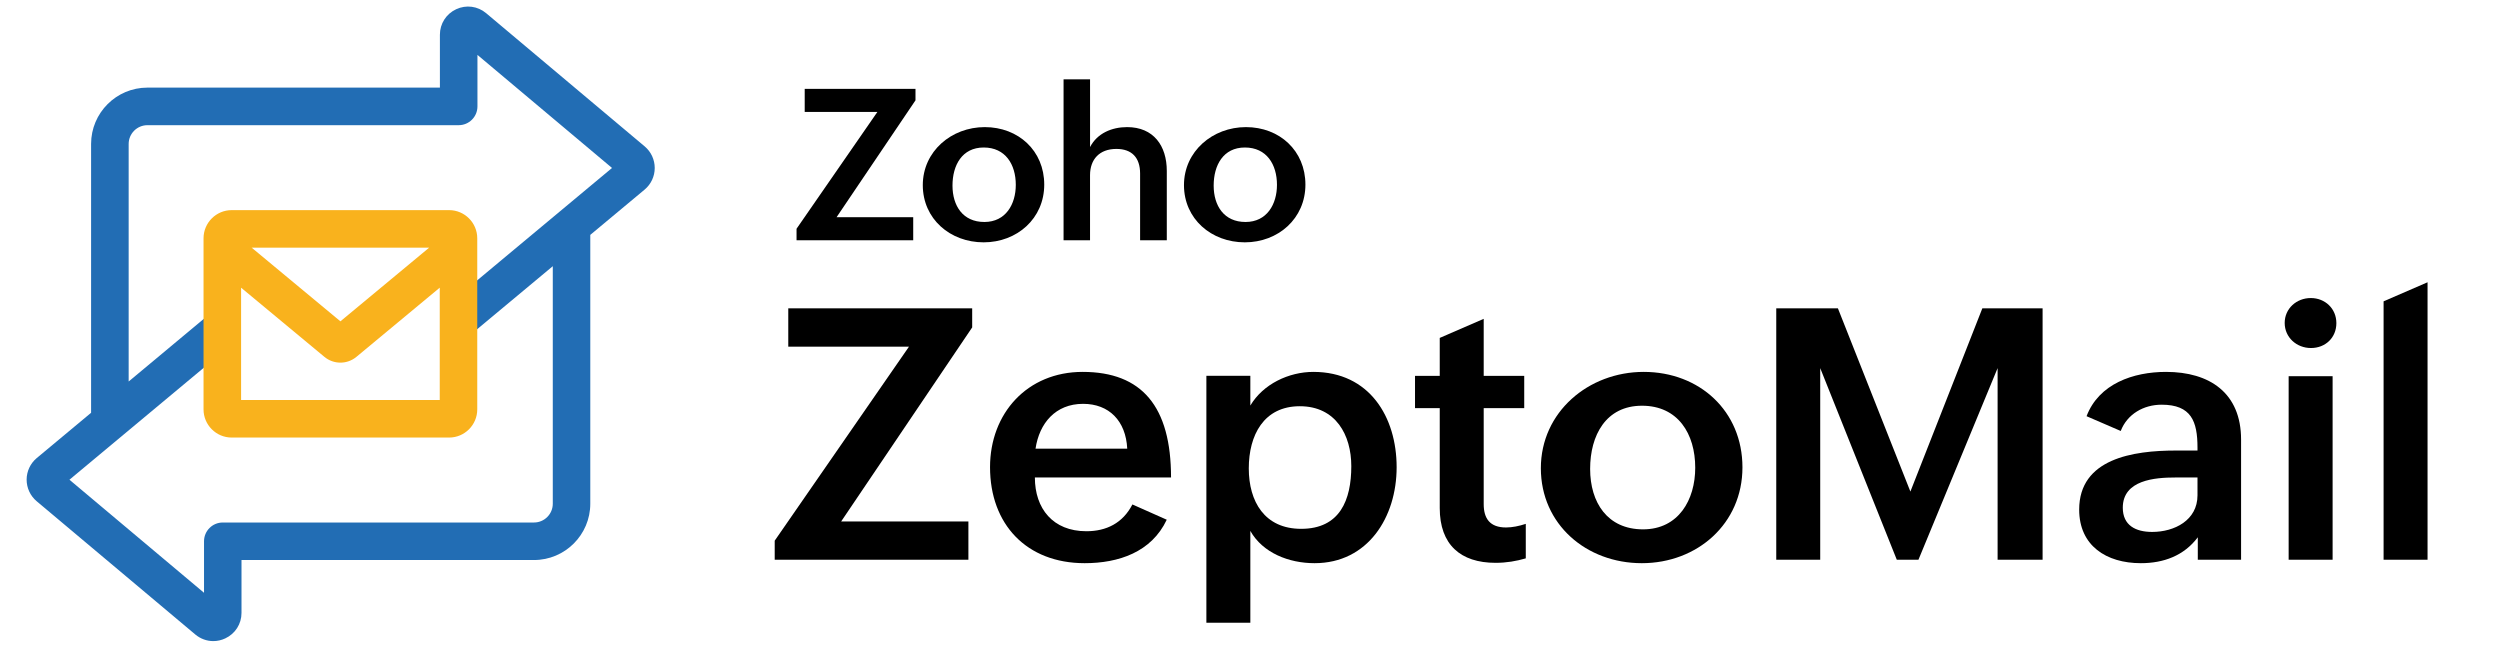
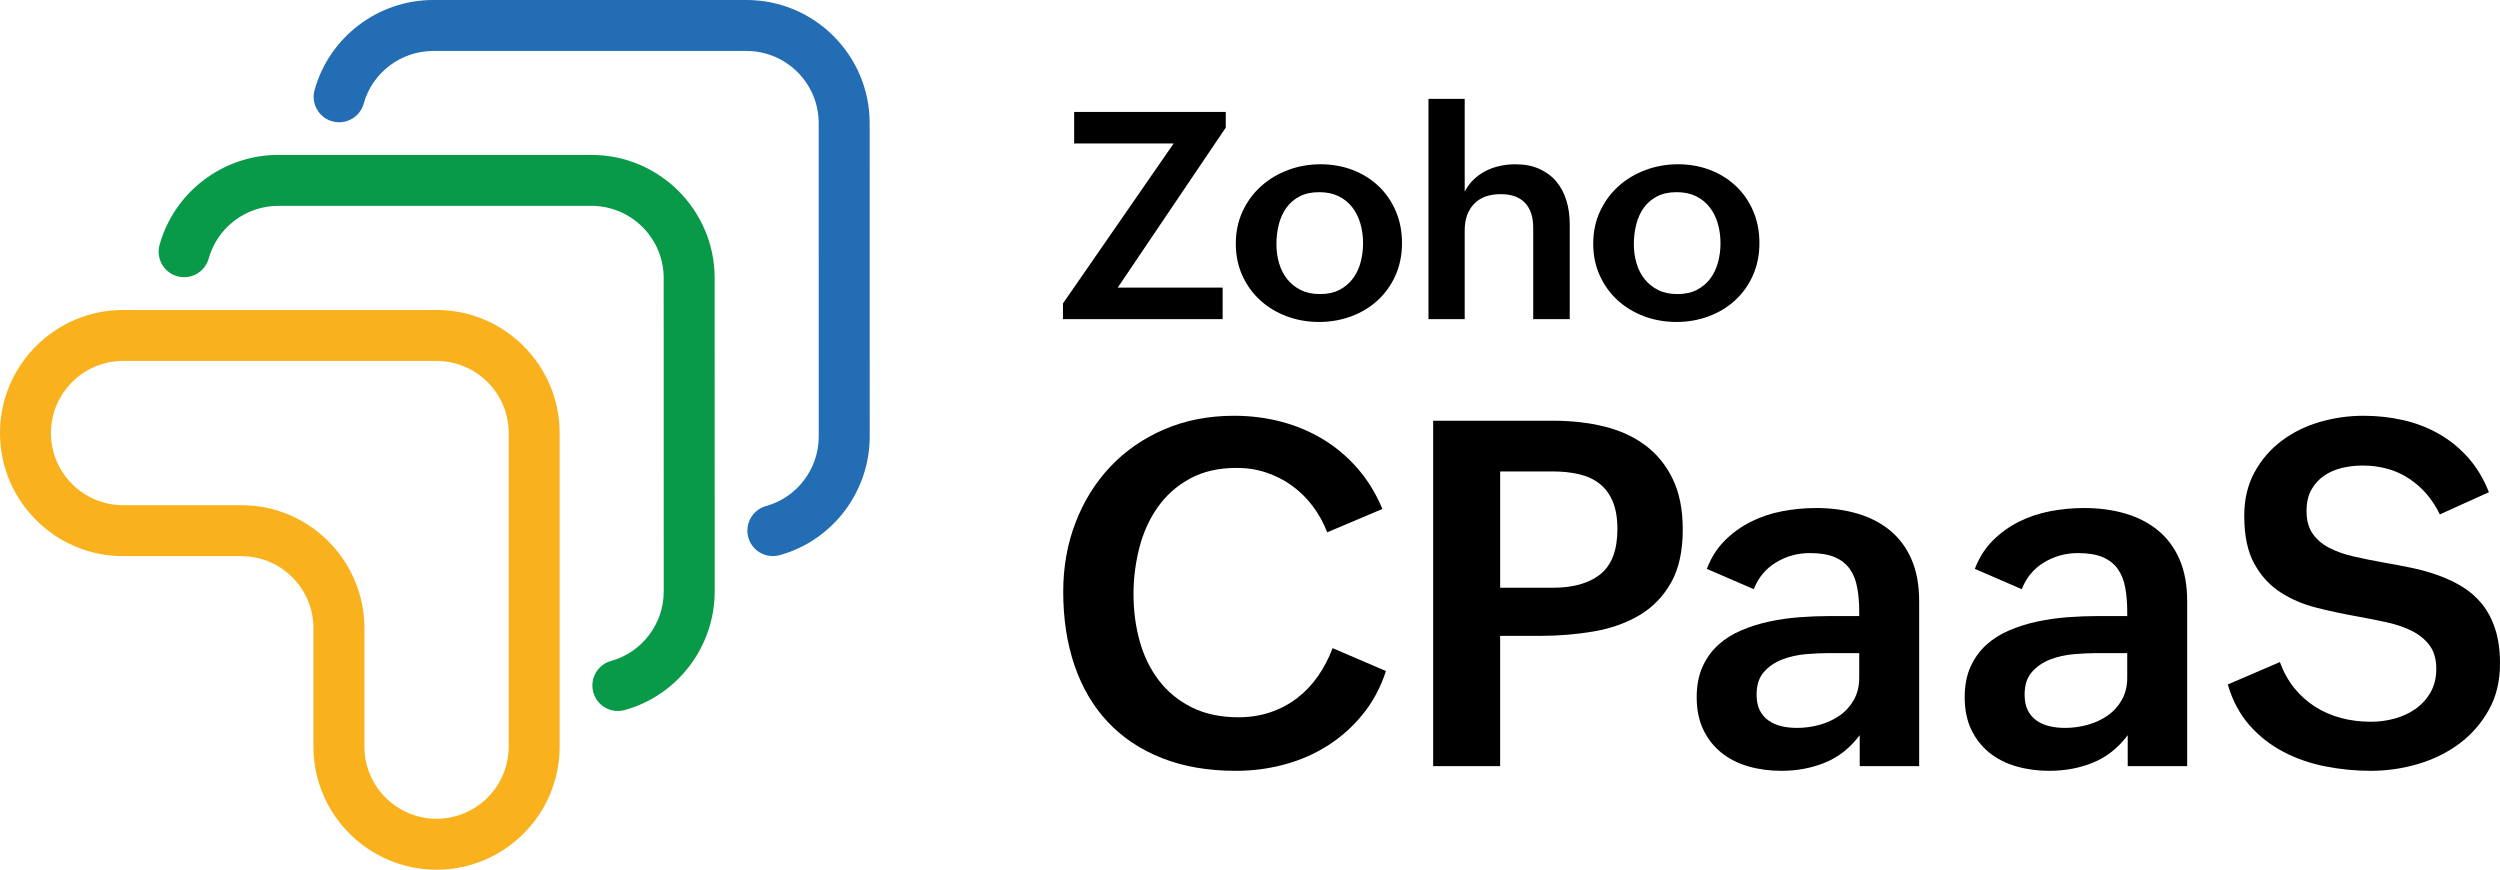
- <svg xmlns="http://www.w3.org/2000/svg" id="Layer_1" data-name="Layer 1" viewBox="0 0 1142.53 296">
+ <svg xmlns="http://www.w3.org/2000/svg" id="Layer_2" data-name="Layer 2" viewBox="0 0 517.414 180">
  <defs>
    <style>
      .cls-1 {
        fill: #f9b21d;
      }

      .cls-2 {
        fill: #226db4;
      }
+ 
+       .cls-3 {
+         fill: #089949;
+       }
    </style>
  </defs>
-   <g>
-     <path class="cls-2" d="m294.65,66.92L222.18,6.03c-3.87-3.25-9.13-3.95-13.71-1.81-4.58,2.14-7.43,6.61-7.43,11.66v24.16H67.37c-14.19,0-25.74,11.54-25.74,25.74v122.86l-24.83,20.69c-2.93,2.45-4.62,6.04-4.63,9.86,0,3.82,1.67,7.42,4.59,9.88l72.47,60.88c2.39,2,5.29,3.04,8.24,3.04,1.84,0,3.71-.4,5.47-1.23,4.58-2.14,7.43-6.61,7.43-11.66v-24.16h133.66c14.19,0,25.74-11.54,25.74-25.74v-122.86l24.82-20.69c2.94-2.45,4.62-6.04,4.63-9.86,0-3.82-1.66-7.42-4.59-9.88Zm-88.25,70.93c-3.64,3.03-4.13,8.44-1.1,12.08,3.03,3.64,8.44,4.13,12.08,1.1l35.25-29.38v108.56c0,4.73-3.85,8.58-8.58,8.58H101.82c-4.74,0-8.58,3.84-8.58,8.58v23.54l-61.5-51.67,73.29-61.09c3.64-3.03,4.13-8.44,1.1-12.08-3.03-3.64-8.44-4.13-12.08-1.1l-35.25,29.38v-108.56c0-4.73,3.85-8.58,8.58-8.58h142.24c4.74,0,8.58-3.84,8.58-8.58v-23.54l61.5,51.67-73.29,61.09Z" />
-     <path class="cls-1" d="m205.25,96.03h-99.36c-7.09,0-12.87,5.77-12.87,12.87v78.2c0,7.09,5.77,12.87,12.87,12.87h99.35c7.1,0,12.87-5.77,12.87-12.87v-78.2c0-7.09-5.77-12.87-12.87-12.87Zm-9.13,17.16l-40.55,33.66-40.55-33.66h81.1Zm-85.94,69.62v-51.33l38.08,31.61c2.12,1.76,4.71,2.64,7.31,2.64s5.19-.88,7.31-2.64l38.09-31.62v51.33h-90.78Z" />
-   </g>
-   <g>
+   <g id="Layer_1-2" data-name="Layer 1">
    <g>
-       <path d="m354.05,247.1l61.37-88.68h-55.17v-17.5h84.05v8.71l-59.88,88.68h58.15v17.5h-88.52v-8.71Z" />
-       <path d="m533.21,237.53c-6.98,14.83-22.05,19.85-37.51,19.85-26.53,0-43.24-17.74-43.24-43.87,0-24.64,17.03-43.55,42.3-43.55,27.15,0,40.42,15.85,40.42,48.26h-62.23c0,14.2,8.24,24.56,23.54,24.56,9.1,0,16.64-3.69,21.03-12.24l15.7,6.98Zm-18.05-32.49c-.63-12.71-8.32-20.48-20.17-20.48-12.63,0-20.01,8.87-21.74,20.48h41.91Z" />
-       <path d="m551.33,171.76h20.09v13.58c5.81-9.81,17.58-15.38,28.8-15.38,25.66,0,38.06,20.64,38.06,43.55s-13.18,43.87-37.51,43.87c-11.77,0-23.7-4.71-29.35-14.75v41.98h-20.09v-112.85Zm66.23,41.28c0-14.2-7.06-27.39-23.54-27.39s-23.31,13.26-23.31,28.41,7.22,27.62,23.93,27.62c17.74,0,22.92-13.18,22.92-28.64Z" />
-       <path d="m697.29,255.18c-4.32,1.26-8.79,2.04-13.81,2.04-16.01,0-25.5-8.32-25.5-25.03v-45.67h-11.3v-14.75h11.3v-17.34l20.09-8.71v26.05h18.52v14.75h-18.52v43.87c0,6.59,2.83,10.67,10.2,10.67,2.83,0,5.96-.63,9.03-1.65v15.77Z" />
-       <path d="m751.2,169.96c25.5,0,45.12,17.89,45.12,43.63s-20.64,43.79-45.99,43.79-46.14-17.74-46.14-43.4,21.74-44.02,47.01-44.02Zm23.54,43.79c0-15.46-7.85-28.33-24.33-28.33s-23.7,13.5-23.7,28.88,7.93,27.62,24.17,27.62,23.86-13.5,23.86-28.17Z" />
-       <path d="m811.78,140.92h28.17l33.12,83.73,32.88-83.73h27.54v114.89h-20.56v-87.58l-36.18,87.58h-9.89l-35-87.58v87.58h-20.09v-114.89Z" />
-       <path d="m1004.43,245.53c-6.36,8.48-15.69,11.85-26.05,11.85-15.77,0-28.17-8-28.17-24.48,0-23.31,24.64-27,44.18-27h9.89v-1.33c0-12.01-2.83-19.62-16.4-19.62-8.16,0-15.7,4.24-18.68,12.01l-15.62-6.75c5.65-14.83,21.34-20.25,36.33-20.25,19.85,0,34.29,9.57,34.29,30.92v54.93h-19.78v-10.28Zm-10.28-27.31c-9.26,0-24.01,1.1-24.01,13.81,0,8.08,5.89,11.07,13.42,11.07,10.2,0,20.72-5.34,20.72-16.72v-8.16h-10.12Z" />
-       <path d="m1056.06,136.21c6.51,0,11.69,4.79,11.69,11.46s-5.02,11.38-11.61,11.38-12.01-4.87-12.01-11.46,5.42-11.38,11.93-11.38Zm-10.12,35.71h20.09v83.89h-20.09v-83.89Z" />
-       <path d="m1089.33,137.71l20.09-8.71v126.82h-20.09v-118.11Z" />
+       <path class="cls-1" d="M90.357,180c-14.058,0-25.484-11.427-25.484-25.473v-24.501c0-8.23-6.694-14.925-14.922-14.925h-24.483c-14.044,0-25.47-11.427-25.47-25.473s11.426-25.473,25.47-25.473h64.888c14.044,0,25.47,11.427,25.47,25.473v64.899c0,14.046-11.426,25.473-25.47,25.473ZM25.47,74.704c-8.228,0-14.922,6.695-14.922,14.925s6.694,14.925,14.922,14.925h24.483c14.044,0,25.47,11.427,25.47,25.473v24.501c0,8.23,6.694,14.925,14.921,14.925,8.242,0,14.936-6.695,14.936-14.925v-64.899c0-8.23-6.694-14.925-14.922-14.925H25.47Z" />
+       <path class="cls-3" d="M127.873,147.153c-2.312 0-4.434-1.532-5.08-3.87-.776-2.807.87-5.713,3.677-6.489,6.41-1.773,10.892-7.679,10.899-14.363l-.01-64.896c0-8.223-6.696-14.918-14.926-14.925H57.557c-6.675.007-12.585,4.489-14.367,10.898-.78,2.806-3.688,4.449-6.494,3.669-2.806-.78-4.449-3.688-3.669-6.494,3.044-10.951,13.129-18.608,24.523-18.621h64.888c14.046.013,25.469,11.44,25.469,25.472l.01,64.902c-.013,11.412-7.676,21.494-18.636,24.525-.47.13-.943.192-1.409.192Z" />
+       <path class="cls-2" d="M159.955,115.091c-2.312 0-4.434-1.532-5.08-3.87-.776-2.807.87-5.713,3.677-6.489,6.41-1.773,10.892-7.679,10.899-14.363l-.01-64.896c0-8.223-6.696-14.918-14.926-14.925h-64.877c-6.675.007-12.585,4.489-14.367,10.898-.78,2.806-3.688,4.449-6.494,3.669-2.806-.78-4.449-3.688-3.669-6.494C68.154,7.67,78.238.013,89.633,0h64.888c14.046.013,25.469,11.44,25.469,25.472l.01,64.902c-.013,11.412-7.676,21.494-18.636,24.525-.47.13-.943.192-1.409.192Z" />
    </g>
    <g>
-       <path d="m364.02,104.56l36.97-53.42h-33.23v-10.54h50.63v5.25l-36.07,53.42h35.03v10.54h-53.32v-5.25Z" />
-       <path d="m450.05,58.09c15.36,0,27.18,10.78,27.18,26.28s-12.43,26.38-27.7,26.38-27.8-10.68-27.8-26.14,13.09-26.52,28.32-26.52Zm14.18,26.38c0-9.31-4.73-17.06-14.65-17.06s-14.28,8.13-14.28,17.4,4.77,16.64,14.56,16.64,14.37-8.13,14.37-16.97Z" />
-       <path d="m486.07,36.25h12.1v30.96c3.26-6.29,9.93-9.12,16.92-9.12,12.1,0,18.15,8.51,18.15,20.04v31.67h-12.2v-30.49c0-7.28-3.78-11.25-10.83-11.25-7.75,0-12.05,4.77-12.05,12.01v29.73h-12.1V36.25Z" />
-       <path d="m569.41,58.09c15.36,0,27.18,10.78,27.18,26.28s-12.43,26.38-27.7,26.38-27.8-10.68-27.8-26.14,13.09-26.52,28.32-26.52Zm14.18,26.38c0-9.31-4.73-17.06-14.65-17.06s-14.28,8.13-14.28,17.4,4.77,16.64,14.56,16.64,14.37-8.13,14.37-16.97Z" />
+       <g>
+         <path d="M219.998,62.799l22.91-33.105h-20.596v-6.533h31.377v3.252l-22.354,33.105h21.709v6.533h-33.047v-3.252Z" />
+         <path d="M255.77,50.435c0-2.461.474-4.702,1.421-6.724s2.222-3.75,3.823-5.186,3.462-2.549,5.581-3.34,4.36-1.187,6.724-1.187c2.383,0,4.6.396,6.65,1.187s3.833,1.904,5.347,3.34,2.7,3.154,3.56,5.156c.859,2.002,1.289,4.204,1.289,6.606,0,2.461-.449,4.698-1.348,6.709-.898,2.012-2.124,3.731-3.677,5.156-1.553,1.426-3.374,2.53-5.464,3.311s-4.316,1.172-6.68,1.172c-2.383,0-4.624-.396-6.724-1.187s-3.926-1.899-5.479-3.325c-1.553-1.425-2.778-3.13-3.677-5.112-.898-1.982-1.348-4.175-1.348-6.577ZM273.201,60.865c1.562,0,2.905-.293,4.028-.879s2.046-1.362,2.769-2.329,1.255-2.084,1.597-3.354c.342-1.27.513-2.588.513-3.955,0-1.445-.186-2.808-.557-4.087-.371-1.279-.933-2.402-1.685-3.369s-1.694-1.729-2.827-2.285-2.471-.835-4.014-.835c-1.582,0-2.935.293-4.058.879s-2.036,1.373-2.739,2.358c-.703.986-1.221,2.129-1.553,3.428-.332,1.299-.498,2.671-.498,4.116,0,1.387.186,2.706.557,3.955.371,1.25.933,2.344,1.685,3.281s1.689,1.685,2.812,2.241,2.446.835,3.97.835Z" />
+         <path d="M295.643,20.465h7.5v19.189c.508-.977,1.138-1.821,1.89-2.534.752-.713,1.582-1.299,2.49-1.758.908-.458,1.885-.801,2.93-1.025,1.045-.224,2.104-.337,3.179-.337,1.875,0,3.516.312,4.922.938,1.406.625,2.578,1.49,3.516,2.593.938,1.104,1.641,2.413,2.109,3.926.469,1.514.703,3.169.703,4.966v19.629h-7.559v-18.896c0-2.266-.571-3.994-1.714-5.186-1.143-1.191-2.808-1.787-4.995-1.787-2.422,0-4.272.679-5.552,2.036-1.279,1.358-1.919,3.16-1.919,5.405v18.428h-7.5V20.465Z" />
+         <path d="M329.744,50.435c0-2.461.474-4.702,1.421-6.724s2.222-3.75,3.823-5.186,3.462-2.549,5.581-3.34,4.36-1.187,6.724-1.187c2.383,0,4.6.396,6.65,1.187s3.833,1.904,5.347,3.34,2.7,3.154,3.56,5.156c.859,2.002,1.289,4.204,1.289,6.606,0,2.461-.449,4.698-1.348,6.709-.898,2.012-2.124,3.731-3.677,5.156-1.553,1.426-3.374,2.53-5.464,3.311s-4.316,1.172-6.68,1.172c-2.383,0-4.624-.396-6.724-1.187s-3.926-1.899-5.479-3.325c-1.553-1.425-2.778-3.13-3.677-5.112-.898-1.982-1.348-4.175-1.348-6.577ZM347.176,60.865c1.562,0,2.905-.293,4.028-.879s2.046-1.362,2.769-2.329,1.255-2.084,1.597-3.354c.342-1.27.513-2.588.513-3.955,0-1.445-.186-2.808-.557-4.087-.371-1.279-.933-2.402-1.685-3.369s-1.694-1.729-2.827-2.285-2.471-.835-4.014-.835c-1.582,0-2.935.293-4.058.879s-2.036,1.373-2.739,2.358c-.703.986-1.221,2.129-1.553,3.428-.332,1.299-.498,2.671-.498,4.116,0,1.387.186,2.706.557,3.955.371,1.25.933,2.344,1.685,3.281s1.689,1.685,2.812,2.241,2.446.835,3.97.835Z" />
+       </g>
+       <g>
+         <path d="M286.848,138.881c-1.107,3.386-2.702,6.364-4.785,8.936-2.084,2.572-4.492,4.729-7.227,6.47-2.734,1.742-5.729,3.052-8.984,3.931-3.256.879-6.608,1.318-10.059,1.318-5.762,0-10.864-.879-15.308-2.637s-8.179-4.248-11.206-7.471-5.322-7.121-6.885-11.694c-1.562-4.573-2.344-9.66-2.344-15.259,0-5.143.854-9.928,2.563-14.355,1.709-4.427,4.109-8.276,7.202-11.548,3.092-3.271,6.812-5.843,11.157-7.715,4.346-1.872,9.155-2.808,14.429-2.808,3.385,0,6.632.407,9.741,1.221,3.108.814,5.997,2.026,8.667,3.638,2.669,1.611,5.054,3.622,7.153,6.03,2.1,2.409,3.816,5.208,5.151,8.398l-11.426,4.834c-.749-1.953-1.742-3.751-2.979-5.396-1.237-1.644-2.661-3.052-4.272-4.224s-3.386-2.083-5.322-2.734c-1.938-.651-3.979-.977-6.128-.977-3.776,0-7.016.741-9.717,2.222-2.702,1.481-4.916,3.442-6.641,5.884-1.726,2.441-2.995,5.233-3.809,8.374-.814,3.142-1.221,6.356-1.221,9.644,0,3.451.431,6.714,1.294,9.79.862,3.076,2.188,5.778,3.979,8.105,1.79,2.328,4.053,4.175,6.787,5.542s5.957,2.051,9.668,2.051c2.344,0,4.532-.342,6.567-1.025,2.034-.684,3.873-1.652,5.518-2.905,1.644-1.253,3.084-2.759,4.321-4.517,1.236-1.758,2.262-3.711,3.076-5.859l11.035,4.736Z" />
+         <path d="M296.613,87.075h24.854c3.775,0,7.291.399,10.547,1.196,3.255.798,6.087,2.092,8.496,3.882,2.408,1.791,4.305,4.118,5.688,6.982,1.383,2.865,2.075,6.348,2.075,10.449,0,4.525-.822,8.22-2.466,11.084-1.645,2.865-3.842,5.103-6.592,6.714-2.751,1.611-5.908,2.718-9.473,3.32-3.564.603-7.251.903-11.06.903h-8.203v26.953h-13.867v-71.484ZM321.369,121.645c4.264,0,7.56-.944,9.888-2.832,2.327-1.888,3.491-4.997,3.491-9.326,0-2.246-.317-4.134-.952-5.664-.635-1.53-1.538-2.759-2.71-3.687s-2.58-1.587-4.224-1.978c-1.645-.391-3.476-.586-5.493-.586h-10.889v24.072h10.889Z" />
+         <path d="M384.895,152.162c-1.986,2.637-4.37,4.525-7.153,5.664s-5.803,1.709-9.058,1.709c-2.441,0-4.729-.31-6.86-.928-2.133-.618-3.988-1.562-5.566-2.832-1.579-1.27-2.824-2.856-3.735-4.761-.912-1.904-1.367-4.142-1.367-6.714,0-2.409.398-4.5,1.196-6.274.797-1.774,1.871-3.279,3.223-4.517,1.351-1.237,2.938-2.246,4.761-3.027,1.822-.781,3.751-1.392,5.786-1.831,2.034-.439,4.126-.74,6.274-.903,2.148-.163,4.231-.244,6.25-.244h6.152v-.83c0-1.855-.139-3.54-.415-5.054-.277-1.514-.79-2.799-1.538-3.857-.749-1.058-1.782-1.872-3.101-2.441-1.318-.569-3.036-.854-5.151-.854-2.539,0-4.875.643-7.007,1.929-2.133,1.286-3.671,3.133-4.614,5.542l-9.717-4.199c.879-2.311,2.115-4.264,3.711-5.859,1.595-1.595,3.401-2.897,5.42-3.906,2.018-1.009,4.183-1.733,6.494-2.173,2.311-.439,4.639-.659,6.982-.659,3.092,0,5.94.383,8.545,1.147,2.604.765,4.858,1.929,6.763,3.491s3.385,3.557,4.443,5.981c1.058,2.425,1.587,5.298,1.587,8.618v34.18h-12.305v-6.396ZM378.498,135.17c-1.433,0-3.02.073-4.761.22-1.742.146-3.369.513-4.883,1.099s-2.775,1.449-3.784,2.588c-1.01,1.14-1.514,2.702-1.514,4.688,0,1.27.211,2.336.635,3.198.423.863,1.017,1.571,1.782,2.124.765.554,1.651.952,2.661,1.196,1.009.244,2.1.366,3.271.366,1.595,0,3.157-.211,4.688-.635,1.529-.423,2.905-1.058,4.126-1.904,1.221-.846,2.205-1.929,2.954-3.247.748-1.318,1.123-2.856,1.123-4.614v-5.078h-6.299Z" />
+         <path d="M440.363,152.162c-1.986,2.637-4.37,4.525-7.153,5.664s-5.803,1.709-9.058,1.709c-2.441,0-4.729-.31-6.86-.928-2.133-.618-3.988-1.562-5.566-2.832-1.579-1.27-2.824-2.856-3.735-4.761-.912-1.904-1.367-4.142-1.367-6.714,0-2.409.398-4.5,1.196-6.274.797-1.774,1.871-3.279,3.223-4.517,1.351-1.237,2.938-2.246,4.761-3.027,1.822-.781,3.751-1.392,5.786-1.831,2.034-.439,4.126-.74,6.274-.903,2.148-.163,4.231-.244,6.25-.244h6.152v-.83c0-1.855-.139-3.54-.415-5.054-.277-1.514-.79-2.799-1.538-3.857-.749-1.058-1.782-1.872-3.101-2.441-1.318-.569-3.036-.854-5.151-.854-2.539,0-4.875.643-7.007,1.929-2.133,1.286-3.671,3.133-4.614,5.542l-9.717-4.199c.879-2.311,2.115-4.264,3.711-5.859,1.595-1.595,3.401-2.897,5.42-3.906,2.018-1.009,4.183-1.733,6.494-2.173,2.311-.439,4.639-.659,6.982-.659,3.092,0,5.94.383,8.545,1.147,2.604.765,4.858,1.929,6.763,3.491s3.385,3.557,4.443,5.981c1.058,2.425,1.587,5.298,1.587,8.618v34.18h-12.305v-6.396ZM433.967,135.17c-1.433,0-3.02.073-4.761.22-1.742.146-3.369.513-4.883,1.099s-2.775,1.449-3.784,2.588c-1.01,1.14-1.514,2.702-1.514,4.688,0,1.27.211,2.336.635,3.198.423.863,1.017,1.571,1.782,2.124.765.554,1.651.952,2.661,1.196,1.009.244,2.1.366,3.271.366,1.595,0,3.157-.211,4.688-.635,1.529-.423,2.905-1.058,4.126-1.904,1.221-.846,2.205-1.929,2.954-3.247.748-1.318,1.123-2.856,1.123-4.614v-5.078h-6.299Z" />
+         <path d="M471.857,137.026c.748,2.051,1.741,3.841,2.979,5.371,1.236,1.53,2.669,2.816,4.297,3.857,1.627,1.042,3.418,1.823,5.371,2.344,1.953.521,4.02.781,6.201.781,1.66,0,3.296-.22,4.907-.659s3.052-1.106,4.321-2.002c1.27-.895,2.303-2.034,3.101-3.418.797-1.383,1.196-3.003,1.196-4.858,0-1.985-.456-3.597-1.367-4.834-.912-1.237-2.124-2.238-3.638-3.003-1.514-.765-3.264-1.367-5.249-1.807-1.986-.439-4.069-.854-6.25-1.245-2.768-.488-5.534-1.082-8.301-1.782-2.768-.7-5.258-1.766-7.471-3.198-2.214-1.432-4.013-3.401-5.396-5.908-1.384-2.506-2.075-5.811-2.075-9.912,0-3.418.708-6.421,2.124-9.009s3.279-4.752,5.591-6.494c2.311-1.741,4.939-3.043,7.886-3.906,2.945-.862,5.965-1.294,9.058-1.294,2.864,0,5.615.301,8.252.903,2.637.603,5.086,1.546,7.349,2.832,2.262,1.286,4.28,2.922,6.055,4.907,1.773,1.986,3.214,4.378,4.321,7.178l-10.156,4.59c-1.53-3.157-3.662-5.631-6.396-7.422-2.734-1.79-5.925-2.686-9.57-2.686-1.465,0-2.89.163-4.272.488-1.384.326-2.621.863-3.711,1.611-1.091.749-1.97,1.717-2.637,2.905-.668,1.188-1.001,2.661-1.001,4.419,0,1.921.423,3.483,1.27,4.688.846,1.205,1.993,2.181,3.442,2.93,1.448.749,3.133,1.343,5.054,1.782,1.92.439,3.971.854,6.152,1.245,1.888.326,3.784.684,5.688,1.074s3.751.903,5.542,1.538c1.79.635,3.467,1.424,5.029,2.368,1.562.944,2.93,2.132,4.102,3.564,1.172,1.433,2.091,3.166,2.759,5.2.667,2.035,1.001,4.436,1.001,7.202,0,3.613-.773,6.804-2.319,9.57-1.547,2.767-3.573,5.086-6.079,6.958-2.507,1.872-5.363,3.28-8.569,4.224-3.207.944-6.454,1.416-9.741,1.416-3.223,0-6.389-.31-9.497-.928-3.109-.618-5.998-1.627-8.667-3.027-2.67-1.399-5.005-3.239-7.007-5.518-2.002-2.278-3.491-5.078-4.468-8.398l10.791-4.639Z" />
+       </g>
    </g>
  </g>
</svg>
